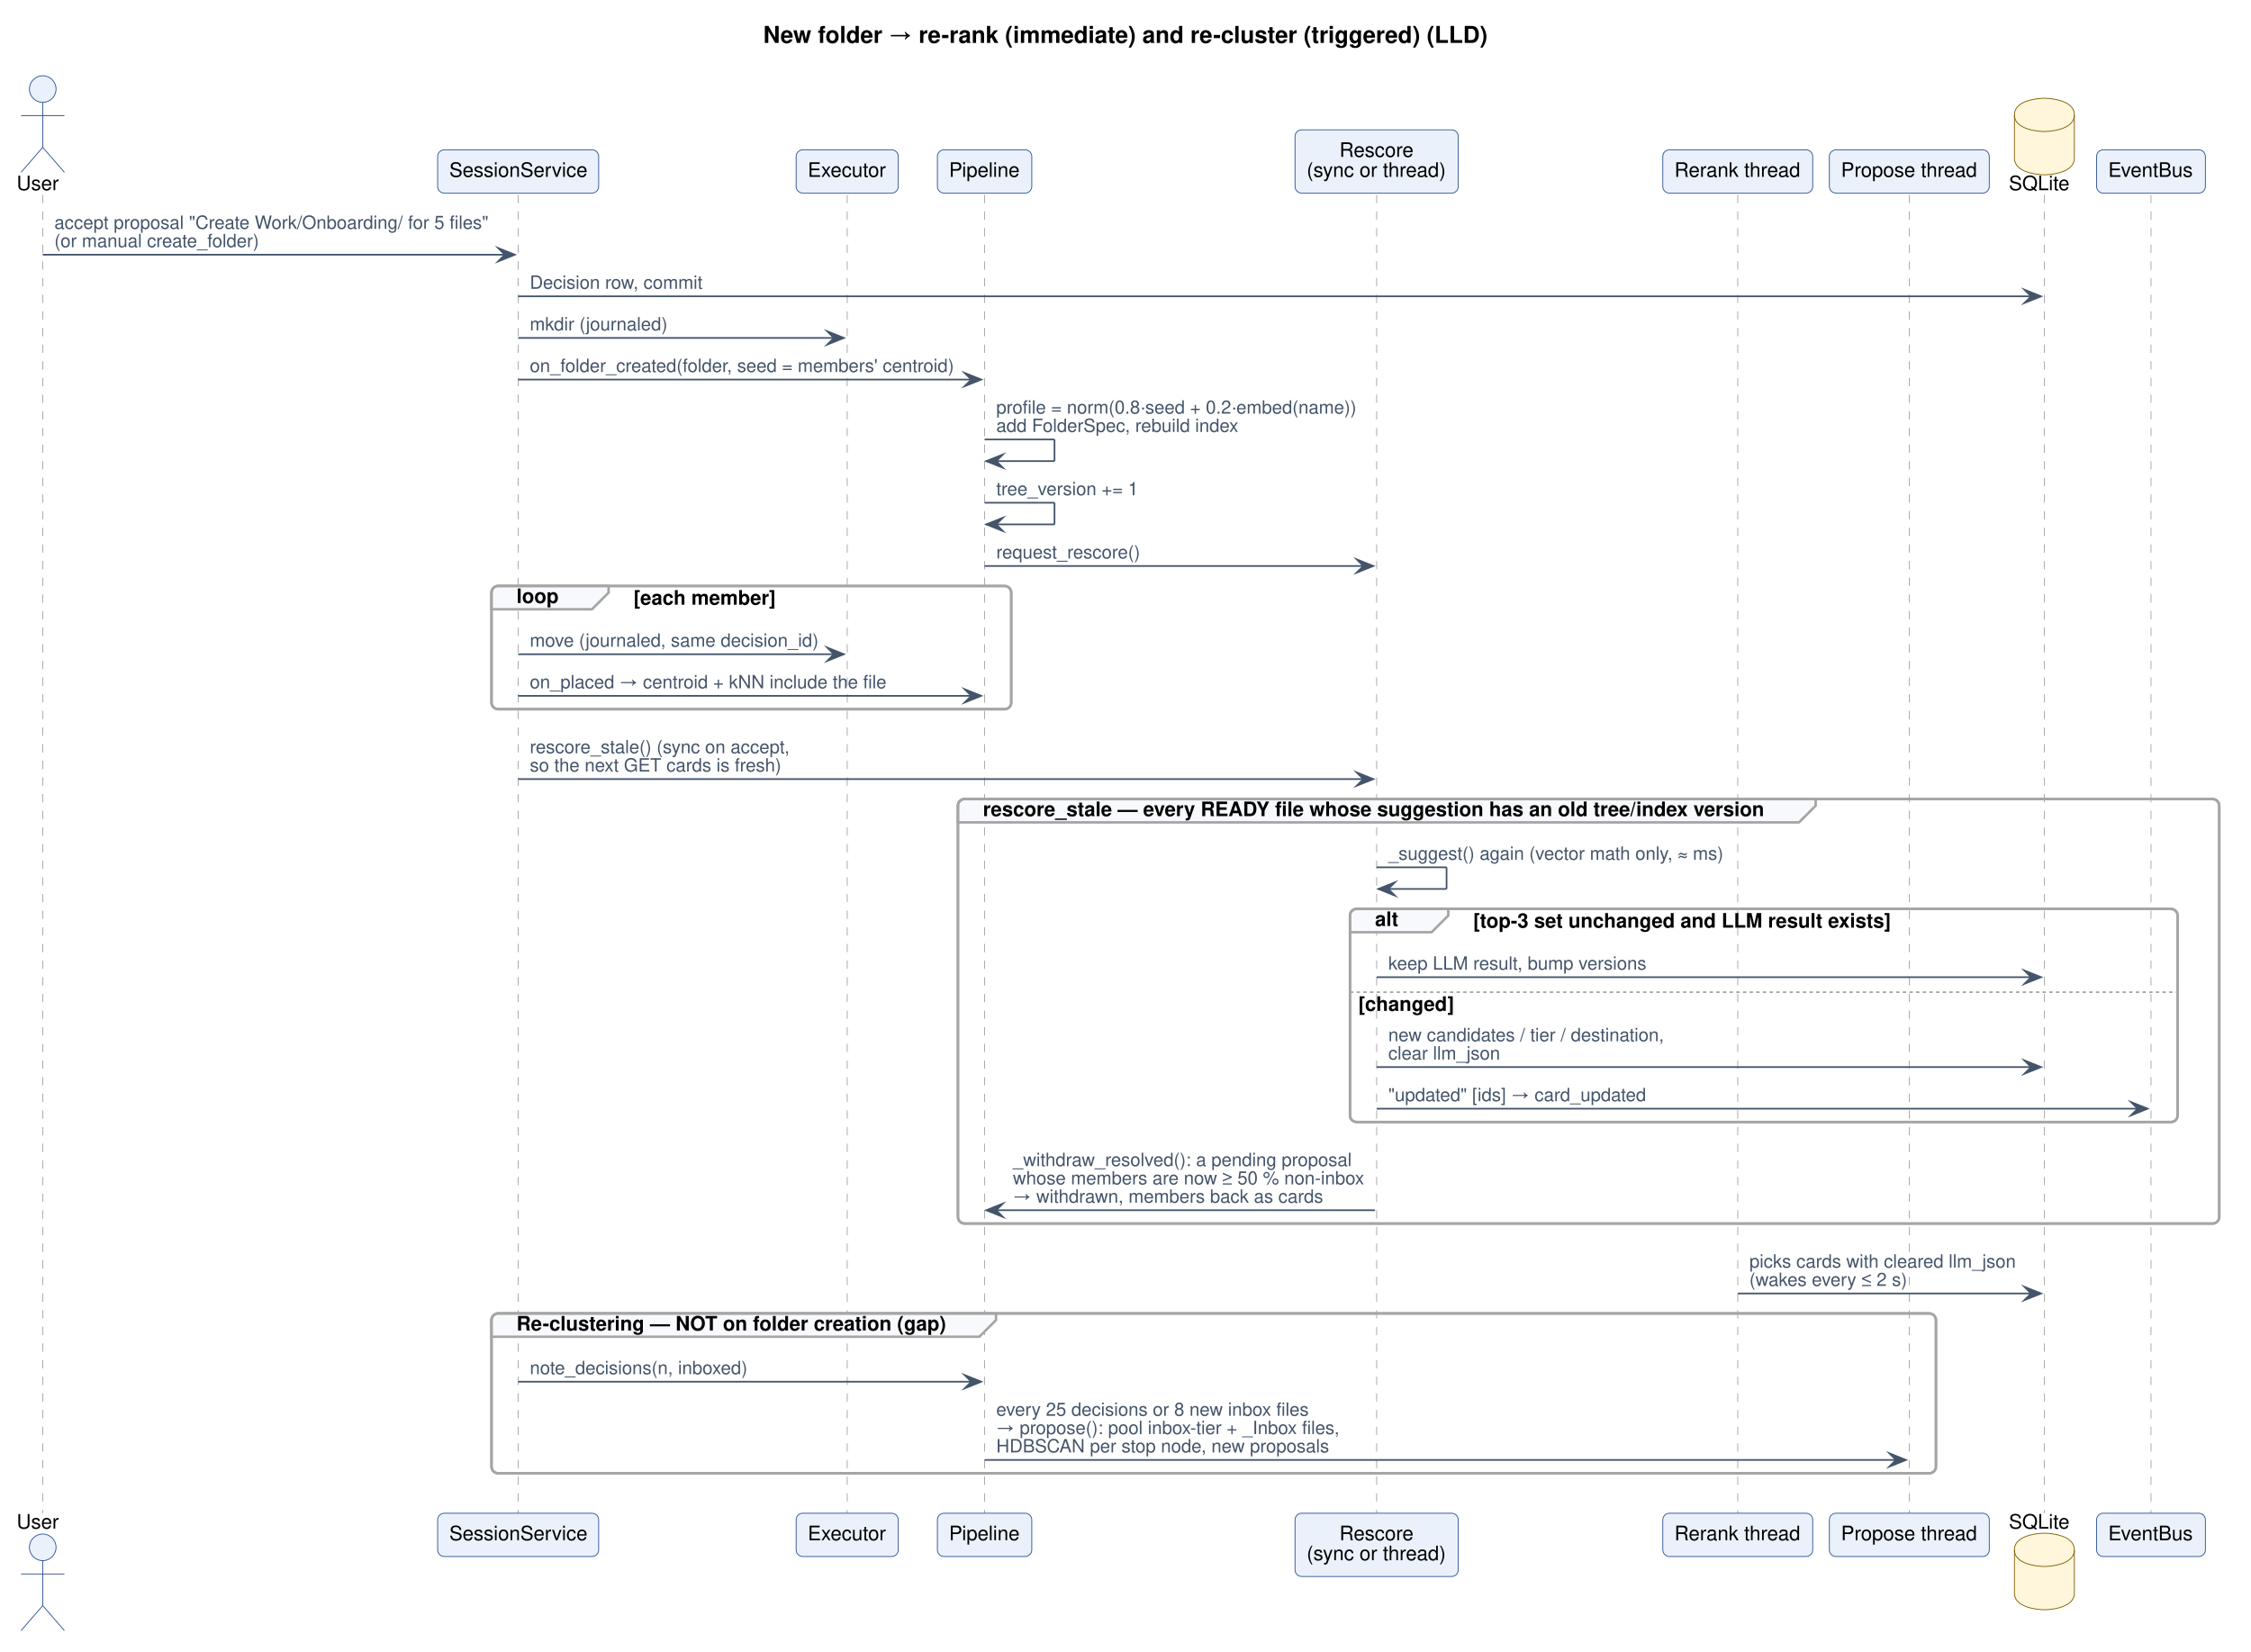
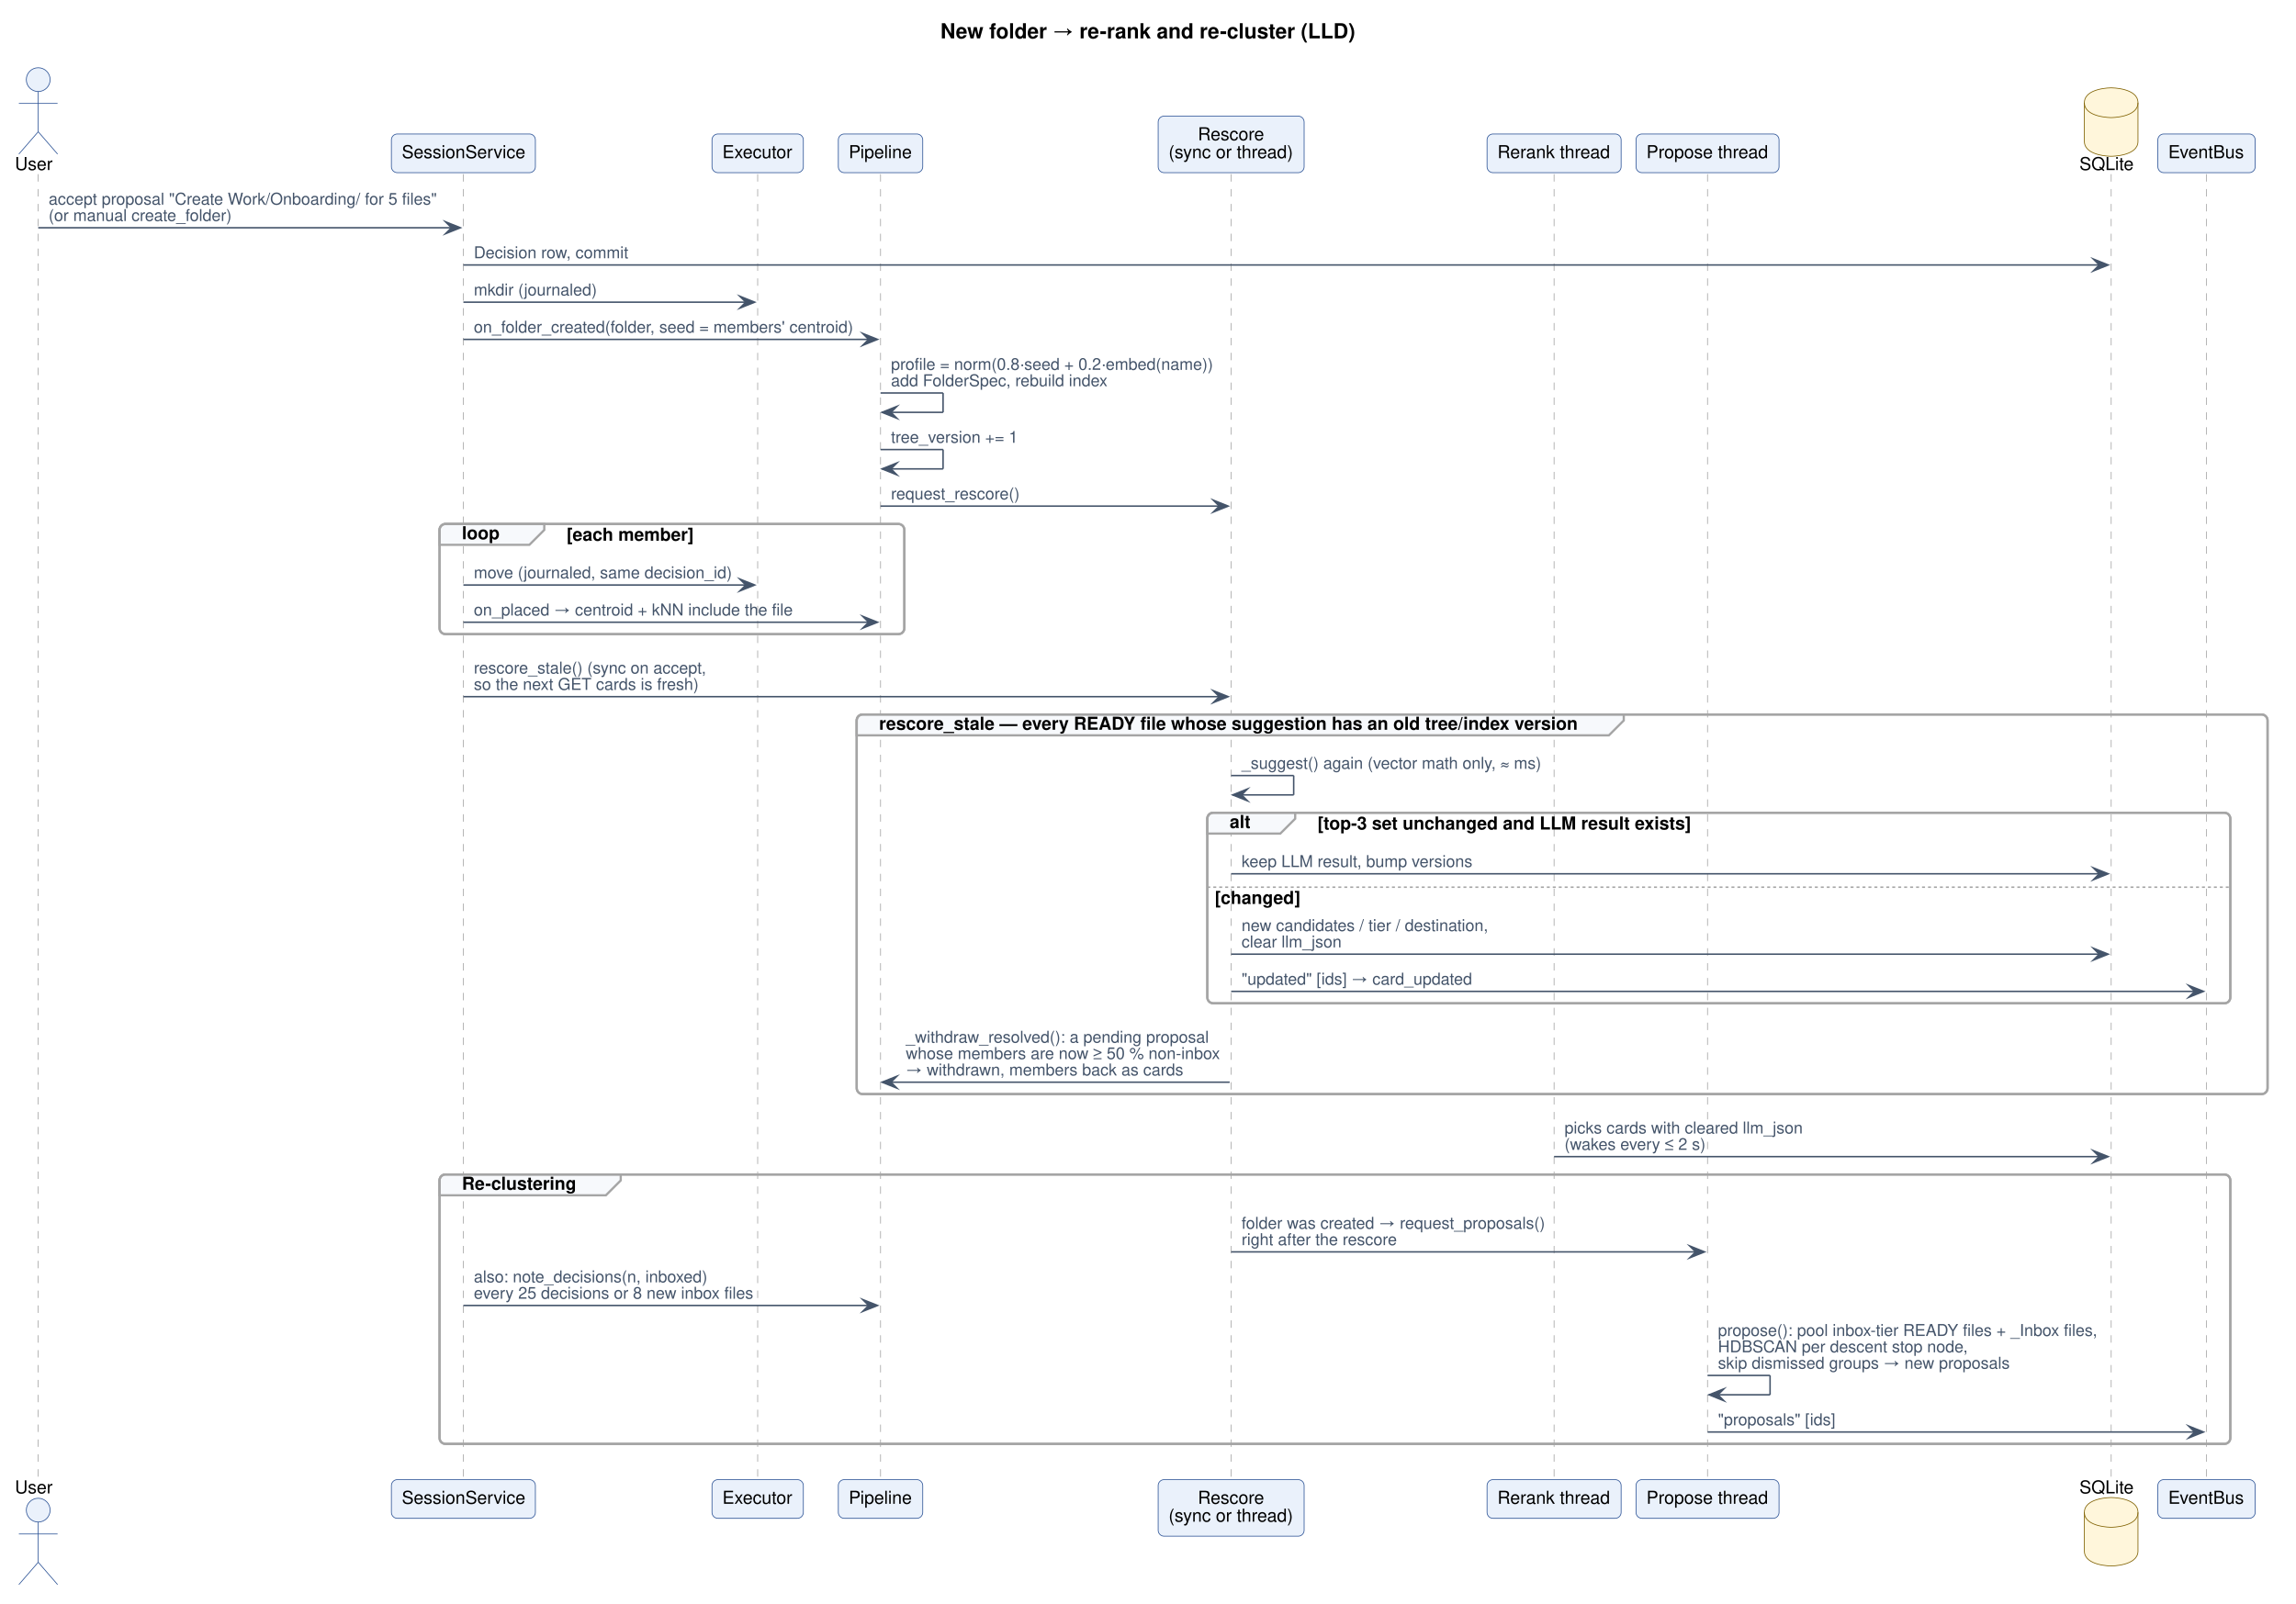
- <svg xmlns="http://www.w3.org/2000/svg" version="1.1" data-diagram-type="SEQUENCE" style="width:1352px;height:992px;background:#FFFFFF;" width="1352px" height="992px" viewBox="0 0 1352 992" zoomAndPan="magnify" preserveAspectRatio="none" contentStyleType="text/css">
+ <svg xmlns="http://www.w3.org/2000/svg" version="1.1" data-diagram-type="SEQUENCE" style="width:1542px;height:1077px;background:#FFFFFF;" width="1542px" height="1077px" viewBox="0 0 1542 1077" zoomAndPan="magnify" preserveAspectRatio="none" contentStyleType="text/css">
  <defs />
  <g font-family="sans-serif" lengthAdjust="spacing">
    <g class="title" data-source-line="2">
-       <text x="458.431" y="25.78" fill="#000" font-size="14" textLength="434.068" font-weight="700" font-family="Helvetica">New folder → re-rank (immediate) and re-cluster (triggered) (LLD)</text>
+       <text x="631.592" y="25.78" fill="#000" font-size="14" textLength="277.717" font-weight="700" font-family="Helvetica">New folder → re-rank and re-cluster (LLD)</text>
    </g>
    <rect x="295.213" y="352" width="312.153" height="74" fill="none" style="stroke:#A5A5A5;stroke-width:1.5;" rx="4" ry="4" />
-     <rect x="575.366" y="480" width="757.565" height="255" fill="none" style="stroke:#A5A5A5;stroke-width:1.5;" rx="4" ry="4" />
-     <rect x="810.842" y="546" width="497.089" height="128" fill="none" style="stroke:#A5A5A5;stroke-width:1.5;" rx="4" ry="4" />
-     <rect x="295.213" y="789" width="867.571" height="96" fill="none" style="stroke:#A5A5A5;stroke-width:1.5;" rx="4" ry="4" />
+     <rect x="575.366" y="480" width="947.535" height="255" fill="none" style="stroke:#A5A5A5;stroke-width:1.5;" rx="4" ry="4" />
+     <rect x="810.842" y="546" width="687.059" height="128" fill="none" style="stroke:#A5A5A5;stroke-width:1.5;" rx="4" ry="4" />
+     <rect x="295.213" y="789" width="1202.688" height="181" fill="none" style="stroke:#A5A5A5;stroke-width:1.5;" rx="4" ry="4" />
    <g class="participant-lifeline" data-qualified-name="User" data-entity-uid="part1" id="part1-lifeline" data-source-line="4">
      <g>
-         <rect x="22.168" y="117" width="8" height="792" fill="#000" fill-opacity="0" />
-         <line x1="25.668" y1="117" x2="25.668" y2="909" style="stroke:#A5A5A5;stroke-width:0.5;stroke-dasharray:5,5;" />
+         <rect x="22.168" y="117" width="8" height="877" fill="#000" fill-opacity="0" />
+         <line x1="25.668" y1="117" x2="25.668" y2="994" style="stroke:#A5A5A5;stroke-width:0.5;stroke-dasharray:5,5;" />
      </g>
    </g>
    <g class="participant-lifeline" data-qualified-name="Svc" data-entity-uid="part2" id="part2-lifeline" data-source-line="5">
      <g>
-         <rect x="307.713" y="117" width="8" height="792" fill="#000" fill-opacity="0" />
-         <line x1="311.213" y1="117" x2="311.213" y2="909" style="stroke:#A5A5A5;stroke-width:0.5;stroke-dasharray:5,5;" />
+         <rect x="307.713" y="117" width="8" height="877" fill="#000" fill-opacity="0" />
+         <line x1="311.213" y1="117" x2="311.213" y2="994" style="stroke:#A5A5A5;stroke-width:0.5;stroke-dasharray:5,5;" />
      </g>
    </g>
    <g class="participant-lifeline" data-qualified-name="Ex" data-entity-uid="part3" id="part3-lifeline" data-source-line="6">
      <g>
-         <rect x="505.355" y="117" width="8" height="792" fill="#000" fill-opacity="0" />
-         <line x1="508.855" y1="117" x2="508.855" y2="909" style="stroke:#A5A5A5;stroke-width:0.5;stroke-dasharray:5,5;" />
+         <rect x="505.355" y="117" width="8" height="877" fill="#000" fill-opacity="0" />
+         <line x1="508.855" y1="117" x2="508.855" y2="994" style="stroke:#A5A5A5;stroke-width:0.5;stroke-dasharray:5,5;" />
      </g>
    </g>
    <g class="participant-lifeline" data-qualified-name="P" data-entity-uid="part4" id="part4-lifeline" data-source-line="7">
      <g>
-         <rect x="587.866" y="117" width="8" height="792" fill="#000" fill-opacity="0" />
-         <line x1="591.366" y1="117" x2="591.366" y2="909" style="stroke:#A5A5A5;stroke-width:0.5;stroke-dasharray:5,5;" />
+         <rect x="587.866" y="117" width="8" height="877" fill="#000" fill-opacity="0" />
+         <line x1="591.366" y1="117" x2="591.366" y2="994" style="stroke:#A5A5A5;stroke-width:0.5;stroke-dasharray:5,5;" />
      </g>
    </g>
    <g class="participant-lifeline" data-qualified-name="RS" data-entity-uid="part5" id="part5-lifeline" data-source-line="8">
      <g>
-         <rect x="823.342" y="117" width="8" height="792" fill="#000" fill-opacity="0" />
-         <line x1="826.842" y1="117" x2="826.842" y2="909" style="stroke:#A5A5A5;stroke-width:0.5;stroke-dasharray:5,5;" />
+         <rect x="823.342" y="117" width="8" height="877" fill="#000" fill-opacity="0" />
+         <line x1="826.842" y1="117" x2="826.842" y2="994" style="stroke:#A5A5A5;stroke-width:0.5;stroke-dasharray:5,5;" />
      </g>
    </g>
    <g class="participant-lifeline" data-qualified-name="RR" data-entity-uid="part6" id="part6-lifeline" data-source-line="9">
      <g>
-         <rect x="1040.235" y="117" width="8" height="792" fill="#000" fill-opacity="0" />
-         <line x1="1043.735" y1="117" x2="1043.735" y2="909" style="stroke:#A5A5A5;stroke-width:0.5;stroke-dasharray:5,5;" />
+         <rect x="1040.235" y="117" width="8" height="877" fill="#000" fill-opacity="0" />
+         <line x1="1043.735" y1="117" x2="1043.735" y2="994" style="stroke:#A5A5A5;stroke-width:0.5;stroke-dasharray:5,5;" />
      </g>
    </g>
    <g class="participant-lifeline" data-qualified-name="PR" data-entity-uid="part7" id="part7-lifeline" data-source-line="10">
      <g>
-         <rect x="1143.284" y="117" width="8" height="792" fill="#000" fill-opacity="0" />
-         <line x1="1146.784" y1="117" x2="1146.784" y2="909" style="stroke:#A5A5A5;stroke-width:0.5;stroke-dasharray:5,5;" />
+         <rect x="1143.284" y="117" width="8" height="877" fill="#000" fill-opacity="0" />
+         <line x1="1146.784" y1="117" x2="1146.784" y2="994" style="stroke:#A5A5A5;stroke-width:0.5;stroke-dasharray:5,5;" />
      </g>
    </g>
    <g class="participant-lifeline" data-qualified-name="DB" data-entity-uid="part8" id="part8-lifeline" data-source-line="11">
      <g>
-         <rect x="1224.407" y="117" width="8" height="792" fill="#000" fill-opacity="0" />
-         <line x1="1227.907" y1="117" x2="1227.907" y2="909" style="stroke:#A5A5A5;stroke-width:0.5;stroke-dasharray:5,5;" />
+         <rect x="1414.377" y="117" width="8" height="877" fill="#000" fill-opacity="0" />
+         <line x1="1417.877" y1="117" x2="1417.877" y2="994" style="stroke:#A5A5A5;stroke-width:0.5;stroke-dasharray:5,5;" />
      </g>
    </g>
    <g class="participant-lifeline" data-qualified-name="Bus" data-entity-uid="part9" id="part9-lifeline" data-source-line="12">
      <g>
-         <rect x="1288.431" y="117" width="8" height="792" fill="#000" fill-opacity="0" />
-         <line x1="1291.931" y1="117" x2="1291.931" y2="909" style="stroke:#A5A5A5;stroke-width:0.5;stroke-dasharray:5,5;" />
+         <rect x="1478.401" y="117" width="8" height="877" fill="#000" fill-opacity="0" />
+         <line x1="1481.901" y1="117" x2="1481.901" y2="994" style="stroke:#A5A5A5;stroke-width:0.5;stroke-dasharray:5,5;" />
      </g>
    </g>
    <g class="participant participant-head" data-qualified-name="User" data-entity-uid="part1" id="part1-head" data-source-line="4">
      <text x="10" y="114.24" fill="#000" font-size="12" textLength="25.336" font-family="Helvetica">User</text>
      <ellipse cx="25.668" cy="53.5" rx="8" ry="8" fill="#EAF1FB" style="stroke:#2F5597;stroke-width:0.5;" />
      <path d="M25.668,61.5 L25.668,88.5 M12.668,69.5 L38.668,69.5 M25.668,88.5 L12.668,103.5 M25.668,88.5 L38.668,103.5" style="stroke:#2F5597;stroke-width:0.5;" fill="none" />
    </g>
    <g class="participant participant-head" data-qualified-name="Svc" data-entity-uid="part2" id="part2-head" data-source-line="5">
      <rect x="262.861" y="90" width="96.705" height="26" fill="#EAF1FB" style="stroke:#2F5597;stroke-width:0.5;" rx="4" ry="4" />
      <text x="269.861" y="106.24" fill="#000" font-size="12" textLength="82.705" font-family="Helvetica">SessionService</text>
    </g>
    <g class="participant participant-head" data-qualified-name="Ex" data-entity-uid="part3" id="part3-head" data-source-line="6">
      <rect x="478.178" y="90" width="61.355" height="26" fill="#EAF1FB" style="stroke:#2F5597;stroke-width:0.5;" rx="4" ry="4" />
      <text x="485.178" y="106.24" fill="#000" font-size="12" textLength="47.355" font-family="Helvetica">Executor</text>
    </g>
    <g class="participant participant-head" data-qualified-name="P" data-entity-uid="part4" id="part4-head" data-source-line="7">
      <rect x="563.018" y="90" width="56.697" height="26" fill="#EAF1FB" style="stroke:#2F5597;stroke-width:0.5;" rx="4" ry="4" />
      <text x="570.018" y="106.24" fill="#000" font-size="12" textLength="42.697" font-family="Helvetica">Pipeline</text>
    </g>
    <g class="participant participant-head" data-qualified-name="RS" data-entity-uid="part5" id="part5-head" data-source-line="8">
      <rect x="777.828" y="78" width="98.029" height="38" fill="#EAF1FB" style="stroke:#2F5597;stroke-width:0.5;" rx="4" ry="4" />
      <text x="804.5" y="94.24" fill="#000" font-size="12" textLength="44.684" font-family="Helvetica">Rescore</text>
      <text x="784.828" y="106.24" fill="#000" font-size="12" textLength="84.029" font-family="Helvetica">(sync or thread)</text>
    </g>
    <g class="participant participant-head" data-qualified-name="RR" data-entity-uid="part6" id="part6-head" data-source-line="9">
      <rect x="998.714" y="90" width="90.043" height="26" fill="#EAF1FB" style="stroke:#2F5597;stroke-width:0.5;" rx="4" ry="4" />
      <text x="1005.714" y="106.24" fill="#000" font-size="12" textLength="76.043" font-family="Helvetica">Rerank thread</text>
    </g>
    <g class="participant participant-head" data-qualified-name="PR" data-entity-uid="part7" id="part7-head" data-source-line="10">
      <rect x="1098.757" y="90" width="96.055" height="26" fill="#EAF1FB" style="stroke:#2F5597;stroke-width:0.5;" rx="4" ry="4" />
      <text x="1105.757" y="106.24" fill="#000" font-size="12" textLength="82.055" font-family="Helvetica">Propose thread</text>
    </g>
    <g class="participant participant-head" data-qualified-name="DB" data-entity-uid="part8" id="part8-head" data-source-line="11">
-       <text x="1206.564" y="114.24" fill="#000" font-size="12" textLength="36.686" font-family="Helvetica">SQLite</text>
-       <path d="M1209.907,69 C1209.907,59 1227.907,59 1227.907,59 C1227.907,59 1245.907,59 1245.907,69 L1245.907,95 C1245.907,105 1227.907,105 1227.907,105 C1227.907,105 1209.907,105 1209.907,95 L1209.907,69" style="stroke:#7F6000;stroke-width:0.5;" fill="#FFF6DB" />
-       <path d="M1209.907,69 C1209.907,79 1227.907,79 1227.907,79 C1227.907,79 1245.907,79 1245.907,69" style="stroke:#7F6000;stroke-width:0.5;" fill="none" />
+       <text x="1396.534" y="114.24" fill="#000" font-size="12" textLength="36.686" font-family="Helvetica">SQLite</text>
+       <path d="M1399.877,69 C1399.877,59 1417.877,59 1417.877,59 C1417.877,59 1435.877,59 1435.877,69 L1435.877,95 C1435.877,105 1417.877,105 1417.877,105 C1417.877,105 1399.877,105 1399.877,95 L1399.877,69" style="stroke:#7F6000;stroke-width:0.5;" fill="#FFF6DB" />
+       <path d="M1399.877,69 C1399.877,79 1417.877,79 1417.877,79 C1417.877,79 1435.877,79 1435.877,69" style="stroke:#7F6000;stroke-width:0.5;" fill="none" />
    </g>
    <g class="participant participant-head" data-qualified-name="Bus" data-entity-uid="part9" id="part9-head" data-source-line="12">
-       <rect x="1259.25" y="90" width="65.363" height="26" fill="#EAF1FB" style="stroke:#2F5597;stroke-width:0.5;" rx="4" ry="4" />
-       <text x="1266.25" y="106.24" fill="#000" font-size="12" textLength="51.363" font-family="Helvetica">EventBus</text>
+       <rect x="1449.22" y="90" width="65.363" height="26" fill="#EAF1FB" style="stroke:#2F5597;stroke-width:0.5;" rx="4" ry="4" />
+       <text x="1456.22" y="106.24" fill="#000" font-size="12" textLength="51.363" font-family="Helvetica">EventBus</text>
    </g>
    <g class="participant participant-tail" data-qualified-name="User" data-entity-uid="part1" id="part1-tail" data-source-line="4">
-       <text x="10" y="918.24" fill="#000" font-size="12" textLength="25.336" font-family="Helvetica">User</text>
-       <ellipse cx="25.668" cy="929.5" rx="8" ry="8" fill="#EAF1FB" style="stroke:#2F5597;stroke-width:0.5;" />
-       <path d="M25.668,937.5 L25.668,964.5 M12.668,945.5 L38.668,945.5 M25.668,964.5 L12.668,979.5 M25.668,964.5 L38.668,979.5" style="stroke:#2F5597;stroke-width:0.5;" fill="none" />
+       <text x="10" y="1003.24" fill="#000" font-size="12" textLength="25.336" font-family="Helvetica">User</text>
+       <ellipse cx="25.668" cy="1014.5" rx="8" ry="8" fill="#EAF1FB" style="stroke:#2F5597;stroke-width:0.5;" />
+       <path d="M25.668,1022.5 L25.668,1049.5 M12.668,1030.5 L38.668,1030.5 M25.668,1049.5 L12.668,1064.5 M25.668,1049.5 L38.668,1064.5" style="stroke:#2F5597;stroke-width:0.5;" fill="none" />
    </g>
    <g class="participant participant-tail" data-qualified-name="Svc" data-entity-uid="part2" id="part2-tail" data-source-line="5">
-       <rect x="262.861" y="909" width="96.705" height="26" fill="#EAF1FB" style="stroke:#2F5597;stroke-width:0.5;" rx="4" ry="4" />
-       <text x="269.861" y="925.24" fill="#000" font-size="12" textLength="82.705" font-family="Helvetica">SessionService</text>
+       <rect x="262.861" y="994" width="96.705" height="26" fill="#EAF1FB" style="stroke:#2F5597;stroke-width:0.5;" rx="4" ry="4" />
+       <text x="269.861" y="1010.24" fill="#000" font-size="12" textLength="82.705" font-family="Helvetica">SessionService</text>
    </g>
    <g class="participant participant-tail" data-qualified-name="Ex" data-entity-uid="part3" id="part3-tail" data-source-line="6">
-       <rect x="478.178" y="909" width="61.355" height="26" fill="#EAF1FB" style="stroke:#2F5597;stroke-width:0.5;" rx="4" ry="4" />
-       <text x="485.178" y="925.24" fill="#000" font-size="12" textLength="47.355" font-family="Helvetica">Executor</text>
+       <rect x="478.178" y="994" width="61.355" height="26" fill="#EAF1FB" style="stroke:#2F5597;stroke-width:0.5;" rx="4" ry="4" />
+       <text x="485.178" y="1010.24" fill="#000" font-size="12" textLength="47.355" font-family="Helvetica">Executor</text>
    </g>
    <g class="participant participant-tail" data-qualified-name="P" data-entity-uid="part4" id="part4-tail" data-source-line="7">
-       <rect x="563.018" y="909" width="56.697" height="26" fill="#EAF1FB" style="stroke:#2F5597;stroke-width:0.5;" rx="4" ry="4" />
-       <text x="570.018" y="925.24" fill="#000" font-size="12" textLength="42.697" font-family="Helvetica">Pipeline</text>
+       <rect x="563.018" y="994" width="56.697" height="26" fill="#EAF1FB" style="stroke:#2F5597;stroke-width:0.5;" rx="4" ry="4" />
+       <text x="570.018" y="1010.24" fill="#000" font-size="12" textLength="42.697" font-family="Helvetica">Pipeline</text>
    </g>
    <g class="participant participant-tail" data-qualified-name="RS" data-entity-uid="part5" id="part5-tail" data-source-line="8">
-       <rect x="777.828" y="909" width="98.029" height="38" fill="#EAF1FB" style="stroke:#2F5597;stroke-width:0.5;" rx="4" ry="4" />
-       <text x="804.5" y="925.24" fill="#000" font-size="12" textLength="44.684" font-family="Helvetica">Rescore</text>
-       <text x="784.828" y="937.24" fill="#000" font-size="12" textLength="84.029" font-family="Helvetica">(sync or thread)</text>
+       <rect x="777.828" y="994" width="98.029" height="38" fill="#EAF1FB" style="stroke:#2F5597;stroke-width:0.5;" rx="4" ry="4" />
+       <text x="804.5" y="1010.24" fill="#000" font-size="12" textLength="44.684" font-family="Helvetica">Rescore</text>
+       <text x="784.828" y="1022.24" fill="#000" font-size="12" textLength="84.029" font-family="Helvetica">(sync or thread)</text>
    </g>
    <g class="participant participant-tail" data-qualified-name="RR" data-entity-uid="part6" id="part6-tail" data-source-line="9">
-       <rect x="998.714" y="909" width="90.043" height="26" fill="#EAF1FB" style="stroke:#2F5597;stroke-width:0.5;" rx="4" ry="4" />
-       <text x="1005.714" y="925.24" fill="#000" font-size="12" textLength="76.043" font-family="Helvetica">Rerank thread</text>
+       <rect x="998.714" y="994" width="90.043" height="26" fill="#EAF1FB" style="stroke:#2F5597;stroke-width:0.5;" rx="4" ry="4" />
+       <text x="1005.714" y="1010.24" fill="#000" font-size="12" textLength="76.043" font-family="Helvetica">Rerank thread</text>
    </g>
    <g class="participant participant-tail" data-qualified-name="PR" data-entity-uid="part7" id="part7-tail" data-source-line="10">
-       <rect x="1098.757" y="909" width="96.055" height="26" fill="#EAF1FB" style="stroke:#2F5597;stroke-width:0.5;" rx="4" ry="4" />
-       <text x="1105.757" y="925.24" fill="#000" font-size="12" textLength="82.055" font-family="Helvetica">Propose thread</text>
+       <rect x="1098.757" y="994" width="96.055" height="26" fill="#EAF1FB" style="stroke:#2F5597;stroke-width:0.5;" rx="4" ry="4" />
+       <text x="1105.757" y="1010.24" fill="#000" font-size="12" textLength="82.055" font-family="Helvetica">Propose thread</text>
    </g>
    <g class="participant participant-tail" data-qualified-name="DB" data-entity-uid="part8" id="part8-tail" data-source-line="11">
-       <text x="1206.564" y="918.24" fill="#000" font-size="12" textLength="36.686" font-family="Helvetica">SQLite</text>
-       <path d="M1209.907,931 C1209.907,921 1227.907,921 1227.907,921 C1227.907,921 1245.907,921 1245.907,931 L1245.907,957 C1245.907,967 1227.907,967 1227.907,967 C1227.907,967 1209.907,967 1209.907,957 L1209.907,931" style="stroke:#7F6000;stroke-width:0.5;" fill="#FFF6DB" />
-       <path d="M1209.907,931 C1209.907,941 1227.907,941 1227.907,941 C1227.907,941 1245.907,941 1245.907,931" style="stroke:#7F6000;stroke-width:0.5;" fill="none" />
+       <text x="1396.534" y="1003.24" fill="#000" font-size="12" textLength="36.686" font-family="Helvetica">SQLite</text>
+       <path d="M1399.877,1016 C1399.877,1006 1417.877,1006 1417.877,1006 C1417.877,1006 1435.877,1006 1435.877,1016 L1435.877,1042 C1435.877,1052 1417.877,1052 1417.877,1052 C1417.877,1052 1399.877,1052 1399.877,1042 L1399.877,1016" style="stroke:#7F6000;stroke-width:0.5;" fill="#FFF6DB" />
+       <path d="M1399.877,1016 C1399.877,1026 1417.877,1026 1417.877,1026 C1417.877,1026 1435.877,1026 1435.877,1016" style="stroke:#7F6000;stroke-width:0.5;" fill="none" />
    </g>
    <g class="participant participant-tail" data-qualified-name="Bus" data-entity-uid="part9" id="part9-tail" data-source-line="12">
-       <rect x="1259.25" y="909" width="65.363" height="26" fill="#EAF1FB" style="stroke:#2F5597;stroke-width:0.5;" rx="4" ry="4" />
-       <text x="1266.25" y="925.24" fill="#000" font-size="12" textLength="51.363" font-family="Helvetica">EventBus</text>
+       <rect x="1449.22" y="994" width="65.363" height="26" fill="#EAF1FB" style="stroke:#2F5597;stroke-width:0.5;" rx="4" ry="4" />
+       <text x="1456.22" y="1010.24" fill="#000" font-size="12" textLength="51.363" font-family="Helvetica">EventBus</text>
    </g>
    <g class="message" data-entity-1="part1" data-entity-2="part2" id="msg1" data-source-line="14">
      <polygon points="299.213,149,309.213,153,299.213,157,303.213,153" fill="#44546A" style="stroke:#44546A;stroke-width:1;stroke-linejoin:miter;stroke-miterlimit:10;" />
      <line x1="25.668" y1="153" x2="305.213" y2="153" style="stroke:#44546A;stroke-width:1;" />
      <text x="32.668" y="137.47" fill="#44546A" font-size="11" textLength="261.545" font-family="Helvetica">accept proposal "Create Work/Onboarding/ for 5 files"</text>
      <text x="32.668" y="148.47" fill="#44546A" font-size="11" textLength="123.503" font-family="Helvetica">(or manual create_folder)</text>
    </g>
    <g class="message" data-entity-1="part2" data-entity-2="part8" id="msg2" data-source-line="15">
-       <polygon points="1215.907,174,1225.907,178,1215.907,182,1219.907,178" fill="#44546A" style="stroke:#44546A;stroke-width:1;stroke-linejoin:miter;stroke-miterlimit:10;" />
-       <line x1="311.213" y1="178" x2="1221.907" y2="178" style="stroke:#44546A;stroke-width:1;" />
+       <polygon points="1405.877,174,1415.877,178,1405.877,182,1409.877,178" fill="#44546A" style="stroke:#44546A;stroke-width:1;stroke-linejoin:miter;stroke-miterlimit:10;" />
+       <line x1="311.213" y1="178" x2="1411.877" y2="178" style="stroke:#44546A;stroke-width:1;" />
      <text x="318.213" y="173.47" fill="#44546A" font-size="11" textLength="104.521" font-family="Helvetica">Decision row, commit</text>
    </g>
    <g class="message" data-entity-1="part2" data-entity-2="part3" id="msg3" data-source-line="16">
      <polygon points="496.855,199,506.855,203,496.855,207,500.855,203" fill="#44546A" style="stroke:#44546A;stroke-width:1;stroke-linejoin:miter;stroke-miterlimit:10;" />
      <line x1="311.213" y1="203" x2="502.855" y2="203" style="stroke:#44546A;stroke-width:1;" />
      <text x="318.213" y="198.47" fill="#44546A" font-size="11" textLength="82.527" font-family="Helvetica">mkdir (journaled)</text>
    </g>
    <g class="message" data-entity-1="part2" data-entity-2="part4" id="msg4" data-source-line="17">
      <polygon points="579.366,224,589.366,228,579.366,232,583.366,228" fill="#44546A" style="stroke:#44546A;stroke-width:1;stroke-linejoin:miter;stroke-miterlimit:10;" />
      <line x1="311.213" y1="228" x2="585.366" y2="228" style="stroke:#44546A;stroke-width:1;" />
      <text x="318.213" y="223.47" fill="#44546A" font-size="11" textLength="256.153" font-family="Helvetica">on_folder_created(folder, seed = members' centroid)</text>
    </g>
    <g class="message" data-entity-1="part4" data-entity-2="part4" id="msg5" data-source-line="18">
      <line x1="591.366" y1="264" x2="633.366" y2="264" style="stroke:#44546A;stroke-width:1;" />
      <line x1="633.366" y1="264" x2="633.366" y2="277" style="stroke:#44546A;stroke-width:1;" />
      <line x1="592.366" y1="277" x2="633.366" y2="277" style="stroke:#44546A;stroke-width:1;" />
      <polygon points="602.366,273,592.366,277,602.366,281,598.366,277" fill="#44546A" style="stroke:#44546A;stroke-width:1;stroke-linejoin:miter;stroke-miterlimit:10;" />
      <text x="598.366" y="248.47" fill="#44546A" font-size="11" textLength="216.444" font-family="Helvetica">profile = norm(0.8·seed + 0.2·embed(name))</text>
      <text x="598.366" y="259.47" fill="#44546A" font-size="11" textLength="146.147" font-family="Helvetica">add FolderSpec, rebuild index</text>
    </g>
    <g class="message" data-entity-1="part4" data-entity-2="part4" id="msg6" data-source-line="19">
      <line x1="591.366" y1="302" x2="633.366" y2="302" style="stroke:#44546A;stroke-width:1;" />
      <line x1="633.366" y1="302" x2="633.366" y2="315" style="stroke:#44546A;stroke-width:1;" />
      <line x1="592.366" y1="315" x2="633.366" y2="315" style="stroke:#44546A;stroke-width:1;" />
      <polygon points="602.366,311,592.366,315,602.366,319,598.366,315" fill="#44546A" style="stroke:#44546A;stroke-width:1;stroke-linejoin:miter;stroke-miterlimit:10;" />
      <text x="598.366" y="297.47" fill="#44546A" font-size="11" textLength="85.61" font-family="Helvetica">tree_version += 1</text>
    </g>
    <g class="message" data-entity-1="part4" data-entity-2="part5" id="msg7" data-source-line="20">
      <polygon points="814.842,336,824.842,340,814.842,344,818.842,340" fill="#44546A" style="stroke:#44546A;stroke-width:1;stroke-linejoin:miter;stroke-miterlimit:10;" />
      <line x1="591.366" y1="340" x2="820.842" y2="340" style="stroke:#44546A;stroke-width:1;" />
      <text x="598.366" y="335.47" fill="#44546A" font-size="11" textLength="86.813" font-family="Helvetica">request_rescore()</text>
    </g>
    <path d="M299.213,352 L365.538,352 L365.538,356 L355.538,366 L295.213,366 L295.213,356 A4,4 0 0 1 299.213,352" style="stroke:#A5A5A5;stroke-width:1.5;" fill="#F7F9FC" />
    <rect x="295.213" y="352" width="312.153" height="74" fill="none" style="stroke:#A5A5A5;stroke-width:1.5;" rx="4" ry="4" />
    <text x="310.213" y="362.24" fill="#000" font-size="12" textLength="25.324" font-weight="700" font-family="Helvetica">loop</text>
    <text x="380.538" y="363.24" fill="#000" font-size="12" textLength="85.365" font-weight="700" font-family="Helvetica">[each member]</text>
    <g class="message" data-entity-1="part2" data-entity-2="part3" id="msg8" data-source-line="22">
      <polygon points="496.855,389,506.855,393,496.855,397,500.855,393" fill="#44546A" style="stroke:#44546A;stroke-width:1;stroke-linejoin:miter;stroke-miterlimit:10;" />
      <line x1="311.213" y1="393" x2="502.855" y2="393" style="stroke:#44546A;stroke-width:1;" />
      <text x="318.213" y="388.47" fill="#44546A" font-size="11" textLength="173.642" font-family="Helvetica">move (journaled, same decision_id)</text>
    </g>
    <g class="message" data-entity-1="part2" data-entity-2="part4" id="msg9" data-source-line="23">
      <polygon points="579.366,414,589.366,418,579.366,422,583.366,418" fill="#44546A" style="stroke:#44546A;stroke-width:1;stroke-linejoin:miter;stroke-miterlimit:10;" />
      <line x1="311.213" y1="418" x2="585.366" y2="418" style="stroke:#44546A;stroke-width:1;" />
      <text x="318.213" y="413.47" fill="#44546A" font-size="11" textLength="214.317" font-family="Helvetica">on_placed → centroid + kNN include the file</text>
    </g>
    <g class="message" data-entity-1="part2" data-entity-2="part5" id="msg10" data-source-line="25">
      <polygon points="814.842,464,824.842,468,814.842,472,818.842,468" fill="#44546A" style="stroke:#44546A;stroke-width:1;stroke-linejoin:miter;stroke-miterlimit:10;" />
      <line x1="311.213" y1="468" x2="820.842" y2="468" style="stroke:#44546A;stroke-width:1;" />
      <text x="318.213" y="452.47" fill="#44546A" font-size="11" textLength="156.508" font-family="Helvetica">rescore_stale() (sync on accept,</text>
      <text x="318.213" y="463.47" fill="#44546A" font-size="11" textLength="151.61" font-family="Helvetica">so the next GET cards is fresh)</text>
    </g>
    <path d="M579.366,480 L1090.534,480 L1090.534,484 L1080.534,494 L575.366,494 L575.366,484 A4,4 0 0 1 579.366,480" style="stroke:#A5A5A5;stroke-width:1.5;" fill="#F7F9FC" />
-     <rect x="575.366" y="480" width="757.565" height="255" fill="none" style="stroke:#A5A5A5;stroke-width:1.5;" rx="4" ry="4" />
+     <rect x="575.366" y="480" width="947.535" height="255" fill="none" style="stroke:#A5A5A5;stroke-width:1.5;" rx="4" ry="4" />
    <text x="590.366" y="490.24" fill="#000" font-size="12" textLength="470.168" font-weight="700" font-family="Helvetica">rescore_stale — every READY file whose suggestion has an old tree/index version</text>
    <g class="message" data-entity-1="part5" data-entity-2="part5" id="msg11" data-source-line="28">
      <line x1="826.842" y1="521" x2="868.842" y2="521" style="stroke:#44546A;stroke-width:1;" />
      <line x1="868.842" y1="521" x2="868.842" y2="534" style="stroke:#44546A;stroke-width:1;" />
      <line x1="827.842" y1="534" x2="868.842" y2="534" style="stroke:#44546A;stroke-width:1;" />
      <polygon points="837.842,530,827.842,534,837.842,538,833.842,534" fill="#44546A" style="stroke:#44546A;stroke-width:1;stroke-linejoin:miter;stroke-miterlimit:10;" />
      <text x="833.842" y="516.47" fill="#44546A" font-size="11" textLength="202.893" font-family="Helvetica">_suggest() again (vector math only, ≈ ms)</text>
    </g>
    <path d="M814.842,546 L869.846,546 L869.846,550 L859.846,560 L810.842,560 L810.842,550 A4,4 0 0 1 814.842,546" style="stroke:#A5A5A5;stroke-width:1.5;" fill="#F7F9FC" />
-     <rect x="810.842" y="546" width="497.089" height="128" fill="none" style="stroke:#A5A5A5;stroke-width:1.5;" rx="4" ry="4" />
+     <rect x="810.842" y="546" width="687.059" height="128" fill="none" style="stroke:#A5A5A5;stroke-width:1.5;" rx="4" ry="4" />
    <text x="825.842" y="556.24" fill="#000" font-size="12" textLength="14.004" font-weight="700" font-family="Helvetica">alt</text>
    <text x="884.846" y="557.24" fill="#000" font-size="12" textLength="251.361" font-weight="700" font-family="Helvetica">[top-3 set unchanged and LLM result exists]</text>
    <g class="message" data-entity-1="part5" data-entity-2="part8" id="msg12" data-source-line="30">
-       <polygon points="1215.907,583,1225.907,587,1215.907,591,1219.907,587" fill="#44546A" style="stroke:#44546A;stroke-width:1;stroke-linejoin:miter;stroke-miterlimit:10;" />
-       <line x1="826.842" y1="587" x2="1221.907" y2="587" style="stroke:#44546A;stroke-width:1;" />
+       <polygon points="1405.877,583,1415.877,587,1405.877,591,1409.877,587" fill="#44546A" style="stroke:#44546A;stroke-width:1;stroke-linejoin:miter;stroke-miterlimit:10;" />
+       <line x1="826.842" y1="587" x2="1411.877" y2="587" style="stroke:#44546A;stroke-width:1;" />
      <text x="833.842" y="582.47" fill="#44546A" font-size="11" textLength="155.907" font-family="Helvetica">keep LLM result, bump versions</text>
    </g>
-     <line x1="810.842" y1="596" x2="1307.931" y2="596" style="stroke:#A5A5A5;stroke-width:1;stroke-dasharray:2,2;" />
+     <line x1="810.842" y1="596" x2="1497.901" y2="596" style="stroke:#A5A5A5;stroke-width:1;stroke-dasharray:2,2;" />
    <text x="815.842" y="607.24" fill="#000" font-size="12" textLength="57.334" font-weight="700" font-family="Helvetica">[changed]</text>
    <g class="message" data-entity-1="part5" data-entity-2="part8" id="msg13" data-source-line="32">
-       <polygon points="1215.907,637,1225.907,641,1215.907,645,1219.907,641" fill="#44546A" style="stroke:#44546A;stroke-width:1;stroke-linejoin:miter;stroke-miterlimit:10;" />
-       <line x1="826.842" y1="641" x2="1221.907" y2="641" style="stroke:#44546A;stroke-width:1;" />
+       <polygon points="1405.877,637,1415.877,641,1405.877,645,1409.877,641" fill="#44546A" style="stroke:#44546A;stroke-width:1;stroke-linejoin:miter;stroke-miterlimit:10;" />
+       <line x1="826.842" y1="641" x2="1411.877" y2="641" style="stroke:#44546A;stroke-width:1;" />
      <text x="833.842" y="625.47" fill="#44546A" font-size="11" textLength="166.321" font-family="Helvetica">new candidates / tier / destination,</text>
      <text x="833.842" y="636.47" fill="#44546A" font-size="11" textLength="67.246" font-family="Helvetica">clear llm_json</text>
    </g>
    <g class="message" data-entity-1="part5" data-entity-2="part9" id="msg14" data-source-line="33">
-       <polygon points="1279.931,662,1289.931,666,1279.931,670,1283.931,666" fill="#44546A" style="stroke:#44546A;stroke-width:1;stroke-linejoin:miter;stroke-miterlimit:10;" />
-       <line x1="826.842" y1="666" x2="1285.931" y2="666" style="stroke:#44546A;stroke-width:1;" />
+       <polygon points="1469.901,662,1479.901,666,1469.901,670,1473.901,666" fill="#44546A" style="stroke:#44546A;stroke-width:1;stroke-linejoin:miter;stroke-miterlimit:10;" />
+       <line x1="826.842" y1="666" x2="1475.901" y2="666" style="stroke:#44546A;stroke-width:1;" />
      <text x="833.842" y="661.47" fill="#44546A" font-size="11" textLength="155.192" font-family="Helvetica">"updated" [ids] → card_updated</text>
    </g>
    <g class="message" data-entity-1="part5" data-entity-2="part4" id="msg15" data-source-line="35">
      <polygon points="602.366,723,592.366,727,602.366,731,598.366,727" fill="#44546A" style="stroke:#44546A;stroke-width:1;stroke-linejoin:miter;stroke-miterlimit:10;" />
      <line x1="596.366" y1="727" x2="825.842" y2="727" style="stroke:#44546A;stroke-width:1;" />
      <text x="608.366" y="700.47" fill="#44546A" font-size="11" textLength="204.23" font-family="Helvetica">_withdraw_resolved(): a pending proposal</text>
      <text x="608.366" y="711.47" fill="#44546A" font-size="11" textLength="211.476" font-family="Helvetica">whose members are now ≥ 50 % non-inbox</text>
      <text x="608.366" y="722.47" fill="#44546A" font-size="11" textLength="186.452" font-family="Helvetica">→ withdrawn, members back as cards</text>
    </g>
    <g class="message" data-entity-1="part6" data-entity-2="part8" id="msg16" data-source-line="37">
-       <polygon points="1215.907,773,1225.907,777,1215.907,781,1219.907,777" fill="#44546A" style="stroke:#44546A;stroke-width:1;stroke-linejoin:miter;stroke-miterlimit:10;" />
-       <line x1="1043.735" y1="777" x2="1221.907" y2="777" style="stroke:#44546A;stroke-width:1;" />
+       <polygon points="1405.877,773,1415.877,777,1405.877,781,1409.877,777" fill="#44546A" style="stroke:#44546A;stroke-width:1;stroke-linejoin:miter;stroke-miterlimit:10;" />
+       <line x1="1043.735" y1="777" x2="1411.877" y2="777" style="stroke:#44546A;stroke-width:1;" />
      <text x="1050.735" y="761.47" fill="#44546A" font-size="11" textLength="160.171" font-family="Helvetica">picks cards with cleared llm_json</text>
      <text x="1050.735" y="772.47" fill="#44546A" font-size="11" textLength="95.283" font-family="Helvetica">(wakes every ≤ 2 s)</text>
    </g>
-     <path d="M299.213,789 L598.231,789 L598.231,793 L588.231,803 L295.213,803 L295.213,793 A4,4 0 0 1 299.213,789" style="stroke:#A5A5A5;stroke-width:1.5;" fill="#F7F9FC" />
-     <rect x="295.213" y="789" width="867.571" height="96" fill="none" style="stroke:#A5A5A5;stroke-width:1.5;" rx="4" ry="4" />
-     <text x="310.213" y="799.24" fill="#000" font-size="12" textLength="258.018" font-weight="700" font-family="Helvetica">Re-clustering — NOT on folder creation (gap)</text>
-     <g class="message" data-entity-1="part2" data-entity-2="part4" id="msg17" data-source-line="40">
-       <polygon points="579.366,826,589.366,830,579.366,834,583.366,830" fill="#44546A" style="stroke:#44546A;stroke-width:1;stroke-linejoin:miter;stroke-miterlimit:10;" />
-       <line x1="311.213" y1="830" x2="585.366" y2="830" style="stroke:#44546A;stroke-width:1;" />
-       <text x="318.213" y="825.47" fill="#44546A" font-size="11" textLength="131.474" font-family="Helvetica">note_decisions(n, inboxed)</text>
-     </g>
-     <g class="message" data-entity-1="part4" data-entity-2="part7" id="msg18" data-source-line="41">
-       <polygon points="1134.784,873,1144.784,877,1134.784,881,1138.784,877" fill="#44546A" style="stroke:#44546A;stroke-width:1;stroke-linejoin:miter;stroke-miterlimit:10;" />
-       <line x1="591.366" y1="877" x2="1140.784" y2="877" style="stroke:#44546A;stroke-width:1;" />
-       <text x="598.366" y="850.47" fill="#44546A" font-size="11" textLength="188.321" font-family="Helvetica">every 25 decisions or 8 new inbox files</text>
-       <text x="598.366" y="861.47" fill="#44546A" font-size="11" textLength="207.577" font-family="Helvetica">→ propose(): pool inbox-tier + _Inbox files,</text>
-       <text x="598.366" y="872.47" fill="#44546A" font-size="11" textLength="201.158" font-family="Helvetica">HDBSCAN per stop node, new proposals</text>
+     <path d="M299.213,789 L416.895,789 L416.895,793 L406.895,803 L295.213,803 L295.213,793 A4,4 0 0 1 299.213,789" style="stroke:#A5A5A5;stroke-width:1.5;" fill="#F7F9FC" />
+     <rect x="295.213" y="789" width="1202.688" height="181" fill="none" style="stroke:#A5A5A5;stroke-width:1.5;" rx="4" ry="4" />
+     <text x="310.213" y="799.24" fill="#000" font-size="12" textLength="76.682" font-weight="700" font-family="Helvetica">Re-clustering</text>
+     <g class="message" data-entity-1="part5" data-entity-2="part7" id="msg17" data-source-line="40">
+       <polygon points="1134.784,837,1144.784,841,1134.784,845,1138.784,841" fill="#44546A" style="stroke:#44546A;stroke-width:1;stroke-linejoin:miter;stroke-miterlimit:10;" />
+       <line x1="826.842" y1="841" x2="1140.784" y2="841" style="stroke:#44546A;stroke-width:1;" />
+       <text x="833.842" y="825.47" fill="#44546A" font-size="11" textLength="204.821" font-family="Helvetica">folder was created → request_proposals()</text>
+       <text x="833.842" y="836.47" fill="#44546A" font-size="11" textLength="104.548" font-family="Helvetica">right after the rescore</text>
+     </g>
+     <g class="message" data-entity-1="part2" data-entity-2="part4" id="msg18" data-source-line="41">
+       <polygon points="579.366,873,589.366,877,579.366,881,583.366,877" fill="#44546A" style="stroke:#44546A;stroke-width:1;stroke-linejoin:miter;stroke-miterlimit:10;" />
+       <line x1="311.213" y1="877" x2="585.366" y2="877" style="stroke:#44546A;stroke-width:1;" />
+       <text x="318.213" y="861.47" fill="#44546A" font-size="11" textLength="157.765" font-family="Helvetica">also: note_decisions(n, inboxed)</text>
+       <text x="318.213" y="872.47" fill="#44546A" font-size="11" textLength="188.321" font-family="Helvetica">every 25 decisions or 8 new inbox files</text>
+     </g>
+     <g class="message" data-entity-1="part7" data-entity-2="part7" id="msg19" data-source-line="42">
+       <line x1="1146.784" y1="924" x2="1188.784" y2="924" style="stroke:#44546A;stroke-width:1;" />
+       <line x1="1188.784" y1="924" x2="1188.784" y2="937" style="stroke:#44546A;stroke-width:1;" />
+       <line x1="1147.784" y1="937" x2="1188.784" y2="937" style="stroke:#44546A;stroke-width:1;" />
+       <polygon points="1157.784,933,1147.784,937,1157.784,941,1153.784,937" fill="#44546A" style="stroke:#44546A;stroke-width:1;stroke-linejoin:miter;stroke-miterlimit:10;" />
+       <text x="1153.784" y="897.47" fill="#44546A" font-size="11" textLength="257.093" font-family="Helvetica">propose(): pool inbox-tier READY files + _Inbox files,</text>
+       <text x="1153.784" y="908.47" fill="#44546A" font-size="11" textLength="168.754" font-family="Helvetica">HDBSCAN per descent stop node,</text>
+       <text x="1153.784" y="919.47" fill="#44546A" font-size="11" textLength="196.254" font-family="Helvetica">skip dismissed groups → new proposals</text>
+     </g>
+     <g class="message" data-entity-1="part7" data-entity-2="part9" id="msg20" data-source-line="43">
+       <polygon points="1469.901,958,1479.901,962,1469.901,966,1473.901,962" fill="#44546A" style="stroke:#44546A;stroke-width:1;stroke-linejoin:miter;stroke-miterlimit:10;" />
+       <line x1="1146.784" y1="962" x2="1475.901" y2="962" style="stroke:#44546A;stroke-width:1;" />
+       <text x="1153.784" y="957.47" fill="#44546A" font-size="11" textLength="78.735" font-family="Helvetica">"proposals" [ids]</text>
    </g>
  </g>
</svg>
